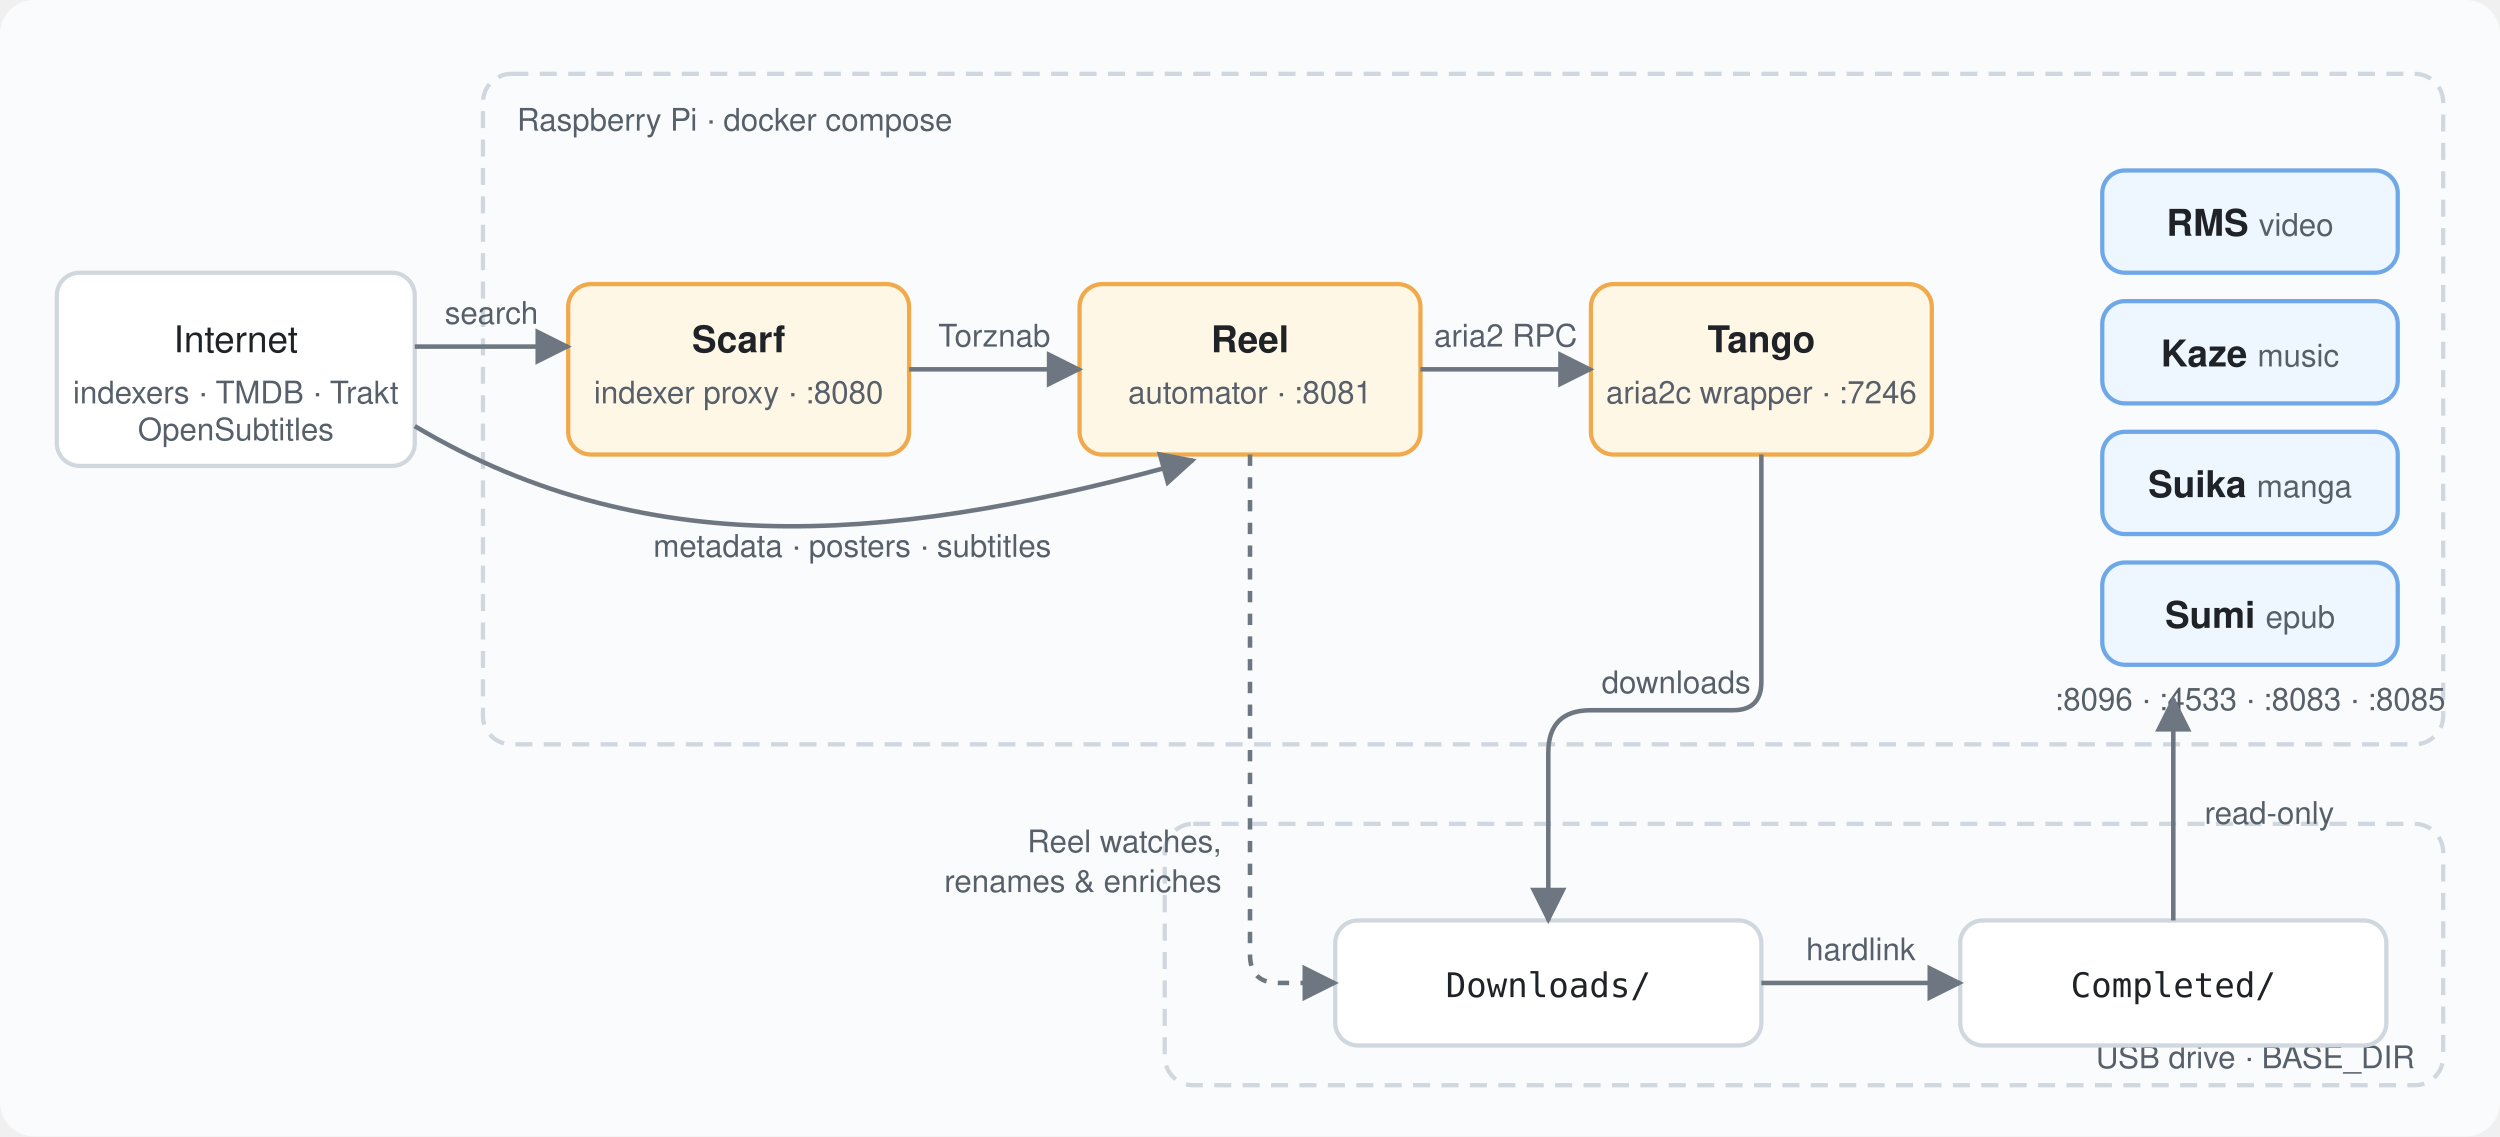
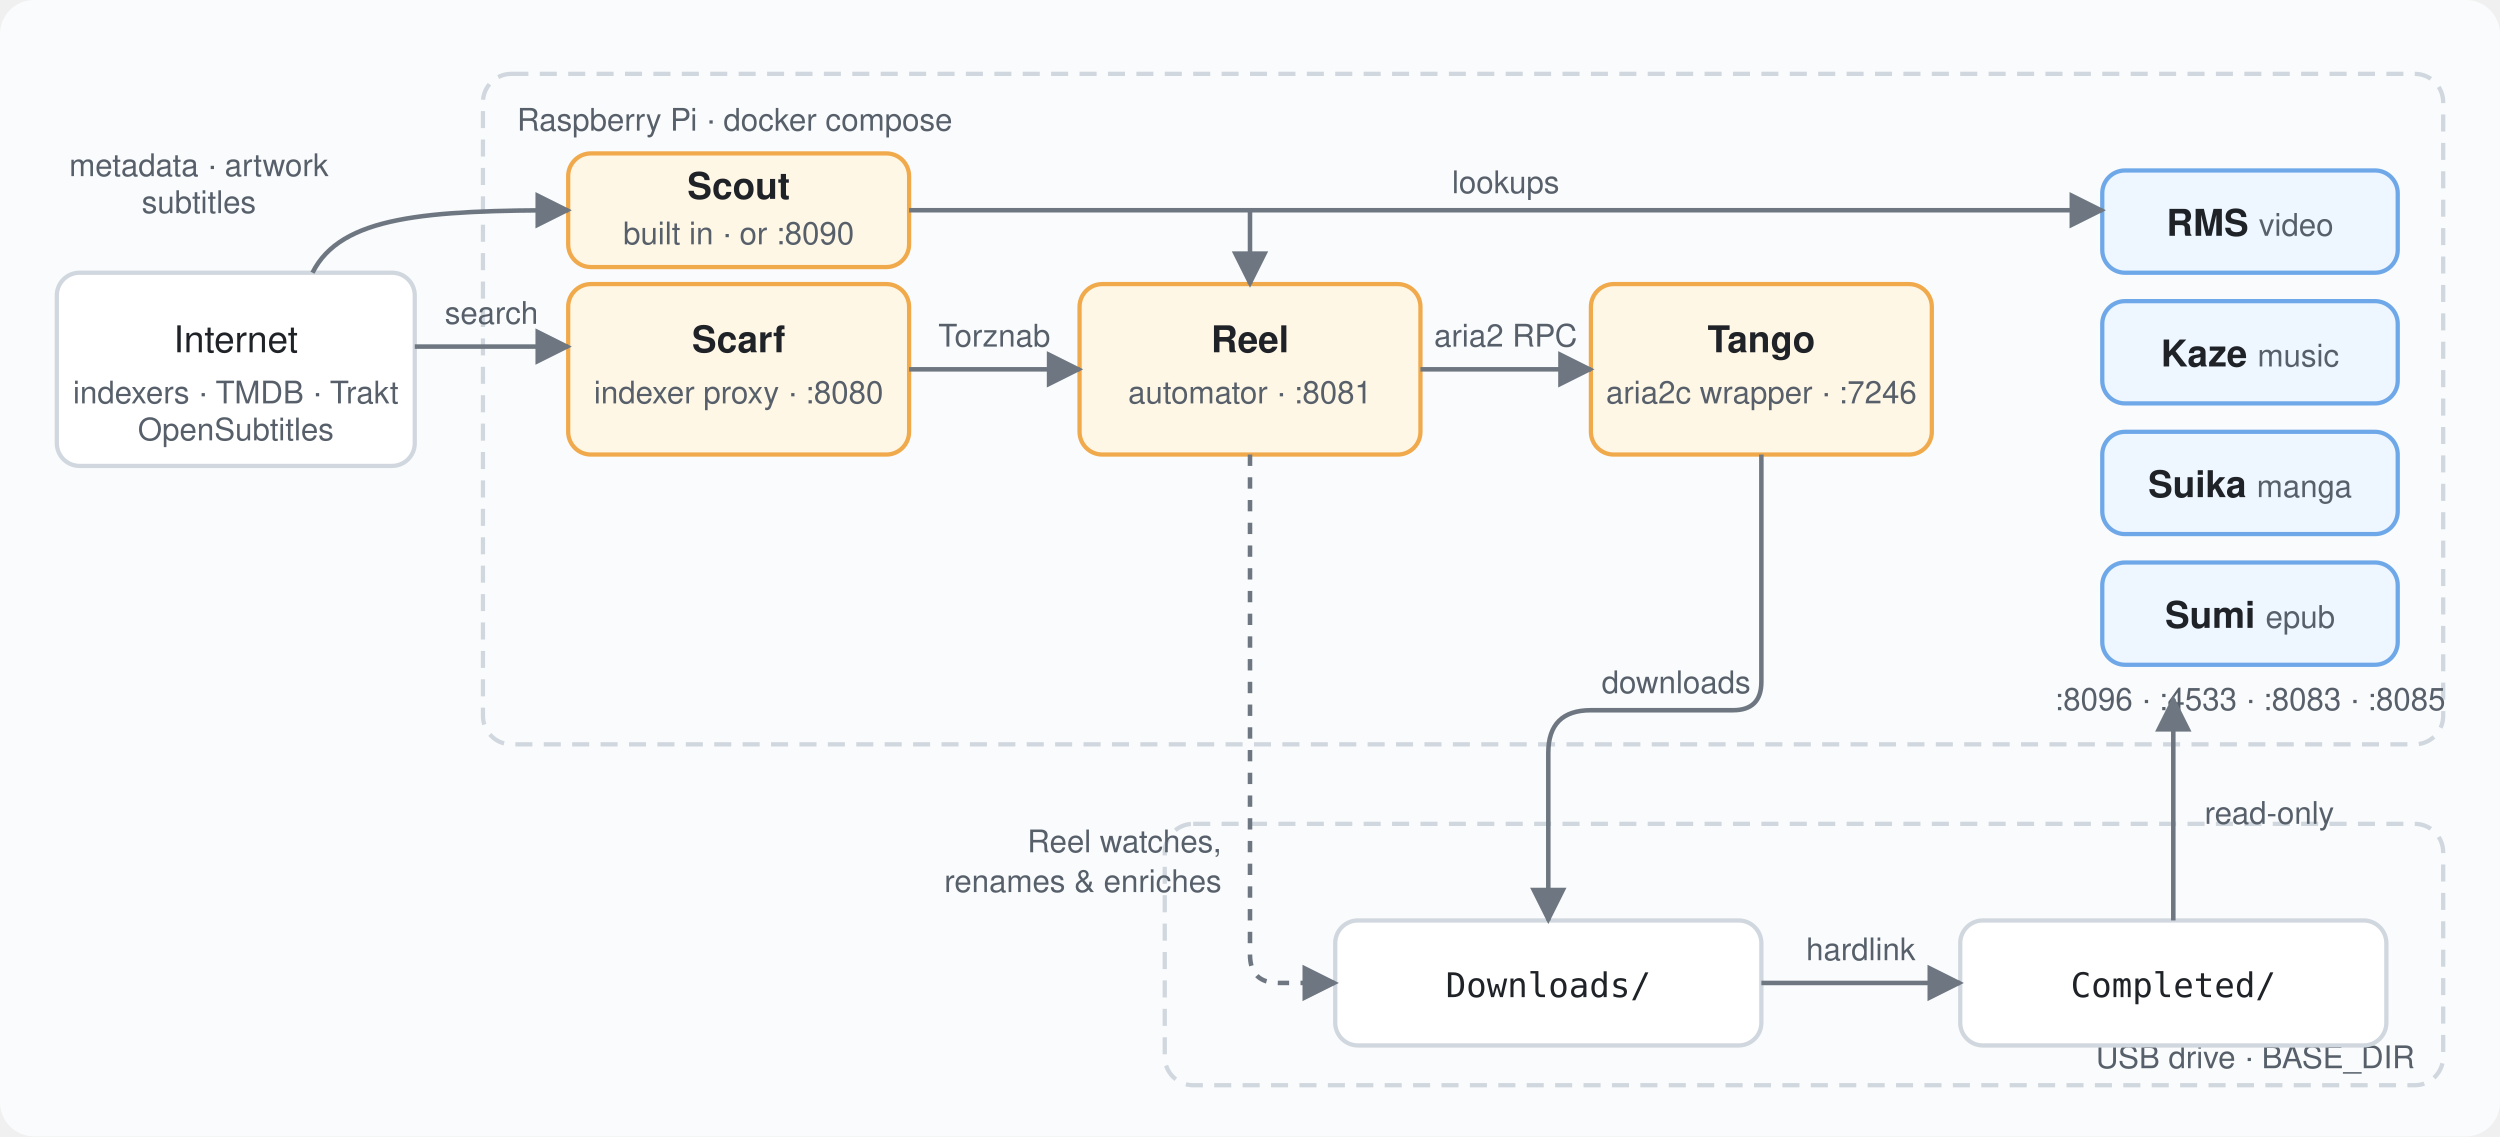
<svg xmlns="http://www.w3.org/2000/svg" viewBox="0 0 880 400" width="880" height="400" font-family="-apple-system, 'Segoe UI', Helvetica, Arial, sans-serif" font-size="13">
  <defs>
    <marker id="a" viewBox="0 0 10 10" refX="9" refY="5" markerWidth="8" markerHeight="8" orient="auto-start-reverse">
      <path d="M0 0 L10 5 L0 10 Z" fill="#6e7781" />
    </marker>
    <style>
      .box{fill:#fff;stroke:#d0d7de;stroke-width:1.5;rx:8}
      .svc{fill:#fff7e6;stroke:#f0a94b;stroke-width:1.5}
      .rd{fill:#eef6ff;stroke:#6ea8e8;stroke-width:1.5}
      .zone{fill:none;stroke:#d0d7de;stroke-width:1.5;stroke-dasharray:6 4}
      .t{fill:#1f2328}
      .s{fill:#57606a;font-size:11px}
      .l{fill:#57606a;font-size:11px}
      .e{fill:none;stroke:#6e7781;stroke-width:1.6;marker-end:url(#a)}
      .d{stroke-dasharray:4 4}
    </style>
  </defs>
  <rect width="880" height="400" rx="12" fill="#fafbfc" />
  <rect x="170" y="26" width="690" height="236" rx="10" class="zone" />
  <text x="182" y="46" class="s">Raspberry Pi · docker compose</text>
  <rect x="410" y="290" width="450" height="92" rx="10" class="zone" />
  <text x="850" y="376" text-anchor="end" class="s">USB drive · BASE_DIR</text>
  <rect x="20" y="96" width="126" height="68" rx="34" class="box" />
  <text x="83" y="124" text-anchor="middle" class="t">Internet</text>
  <text x="83" y="142" text-anchor="middle" class="s">indexers · TMDB · Trakt</text>
  <text x="83" y="155" text-anchor="middle" class="s">OpenSubtitles</text>
  <rect x="200" y="100" width="120" height="60" rx="8" class="svc" />
  <text x="260" y="124" text-anchor="middle" class="t" font-weight="600">Scarf</text>
  <text x="260" y="142" text-anchor="middle" class="s">indexer proxy · :8080</text>
  <rect x="380" y="100" width="120" height="60" rx="8" class="svc" />
  <text x="440" y="124" text-anchor="middle" class="t" font-weight="600">Reel</text>
  <text x="440" y="142" text-anchor="middle" class="s">automator · :8081</text>
  <rect x="560" y="100" width="120" height="60" rx="8" class="svc" />
  <text x="620" y="124" text-anchor="middle" class="t" font-weight="600">Tango</text>
  <text x="620" y="142" text-anchor="middle" class="s">aria2c wrapper · :7246</text>
+   <rect x="200" y="54" width="120" height="40" rx="8" class="svc" />
+   <text x="260" y="70" text-anchor="middle" class="t" font-weight="600">Scout</text>
+   <text x="260" y="86" text-anchor="middle" class="s">built in · or :8090</text>
  <g class="t">
    <rect x="740" y="60" width="104" height="36" rx="8" class="rd" />
    <text x="792" y="83" text-anchor="middle" font-weight="600">RMS <tspan class="s" font-weight="400">video</tspan>
    </text>
    <rect x="740" y="106" width="104" height="36" rx="8" class="rd" />
    <text x="792" y="129" text-anchor="middle" font-weight="600">Kaze <tspan class="s" font-weight="400">music</tspan>
    </text>
    <rect x="740" y="152" width="104" height="36" rx="8" class="rd" />
    <text x="792" y="175" text-anchor="middle" font-weight="600">Suika <tspan class="s" font-weight="400">manga</tspan>
    </text>
    <rect x="740" y="198" width="104" height="36" rx="8" class="rd" />
    <text x="792" y="221" text-anchor="middle" font-weight="600">Sumi <tspan class="s" font-weight="400">epub</tspan>
    </text>
  </g>
  <text x="792" y="250" text-anchor="middle" class="s">:8096 · :4533 · :8083 · :8085</text>
  <rect x="470" y="324" width="150" height="44" rx="8" class="box" />
  <text x="545" y="351" text-anchor="middle" class="t" font-family="ui-monospace, SFMono-Regular, Menlo, monospace" font-size="12">Downloads/</text>
  <rect x="690" y="324" width="150" height="44" rx="8" class="box" />
  <text x="765" y="351" text-anchor="middle" class="t" font-family="ui-monospace, SFMono-Regular, Menlo, monospace" font-size="12">Completed/</text>
  <path d="M146 122 L200 122" class="e" />
  <text x="173" y="114" text-anchor="middle" class="l">search</text>
-   <path d="M146 150 C 230 200, 320 190, 420 162" class="e" />
-   <text x="300" y="196" text-anchor="middle" class="l">metadata · posters · subtitles</text>
+   <path d="M110 96 C 120 76, 150 74, 200 74" class="e" />
+   <text x="70" y="62" text-anchor="middle" class="l">metadata · artwork</text>
+   <text x="70" y="75" text-anchor="middle" class="l">subtitles</text>
+   <path d="M320 74 L740 74" class="e" />
+   <path d="M440 74 L440 100" class="e" />
+   <text x="530" y="68" text-anchor="middle" class="l">lookups</text>
  <path d="M320 130 L380 130" class="e" />
  <text x="350" y="122" text-anchor="middle" class="l">Torznab</text>
  <path d="M500 130 L560 130" class="e" />
  <text x="530" y="122" text-anchor="middle" class="l">aria2 RPC</text>
  <path d="M620 160 L620 240 Q620 250 610 250 L560 250 Q545 250 545 265 L545 324" class="e" />
  <text x="590" y="244" text-anchor="middle" class="l">downloads</text>
  <path d="M620 346 L690 346" class="e" />
  <text x="655" y="338" text-anchor="middle" class="l">hardlink</text>
  <path d="M440 160 L440 336 Q440 346 450 346 L470 346" class="e d" />
  <text x="430" y="300" text-anchor="end" class="l">Reel watches,</text>
  <text x="430" y="314" text-anchor="end" class="l">renames &amp; enriches</text>
  <path d="M765 324 L765 246" class="e" />
  <text x="776" y="290" class="l">read-only</text>
</svg>
